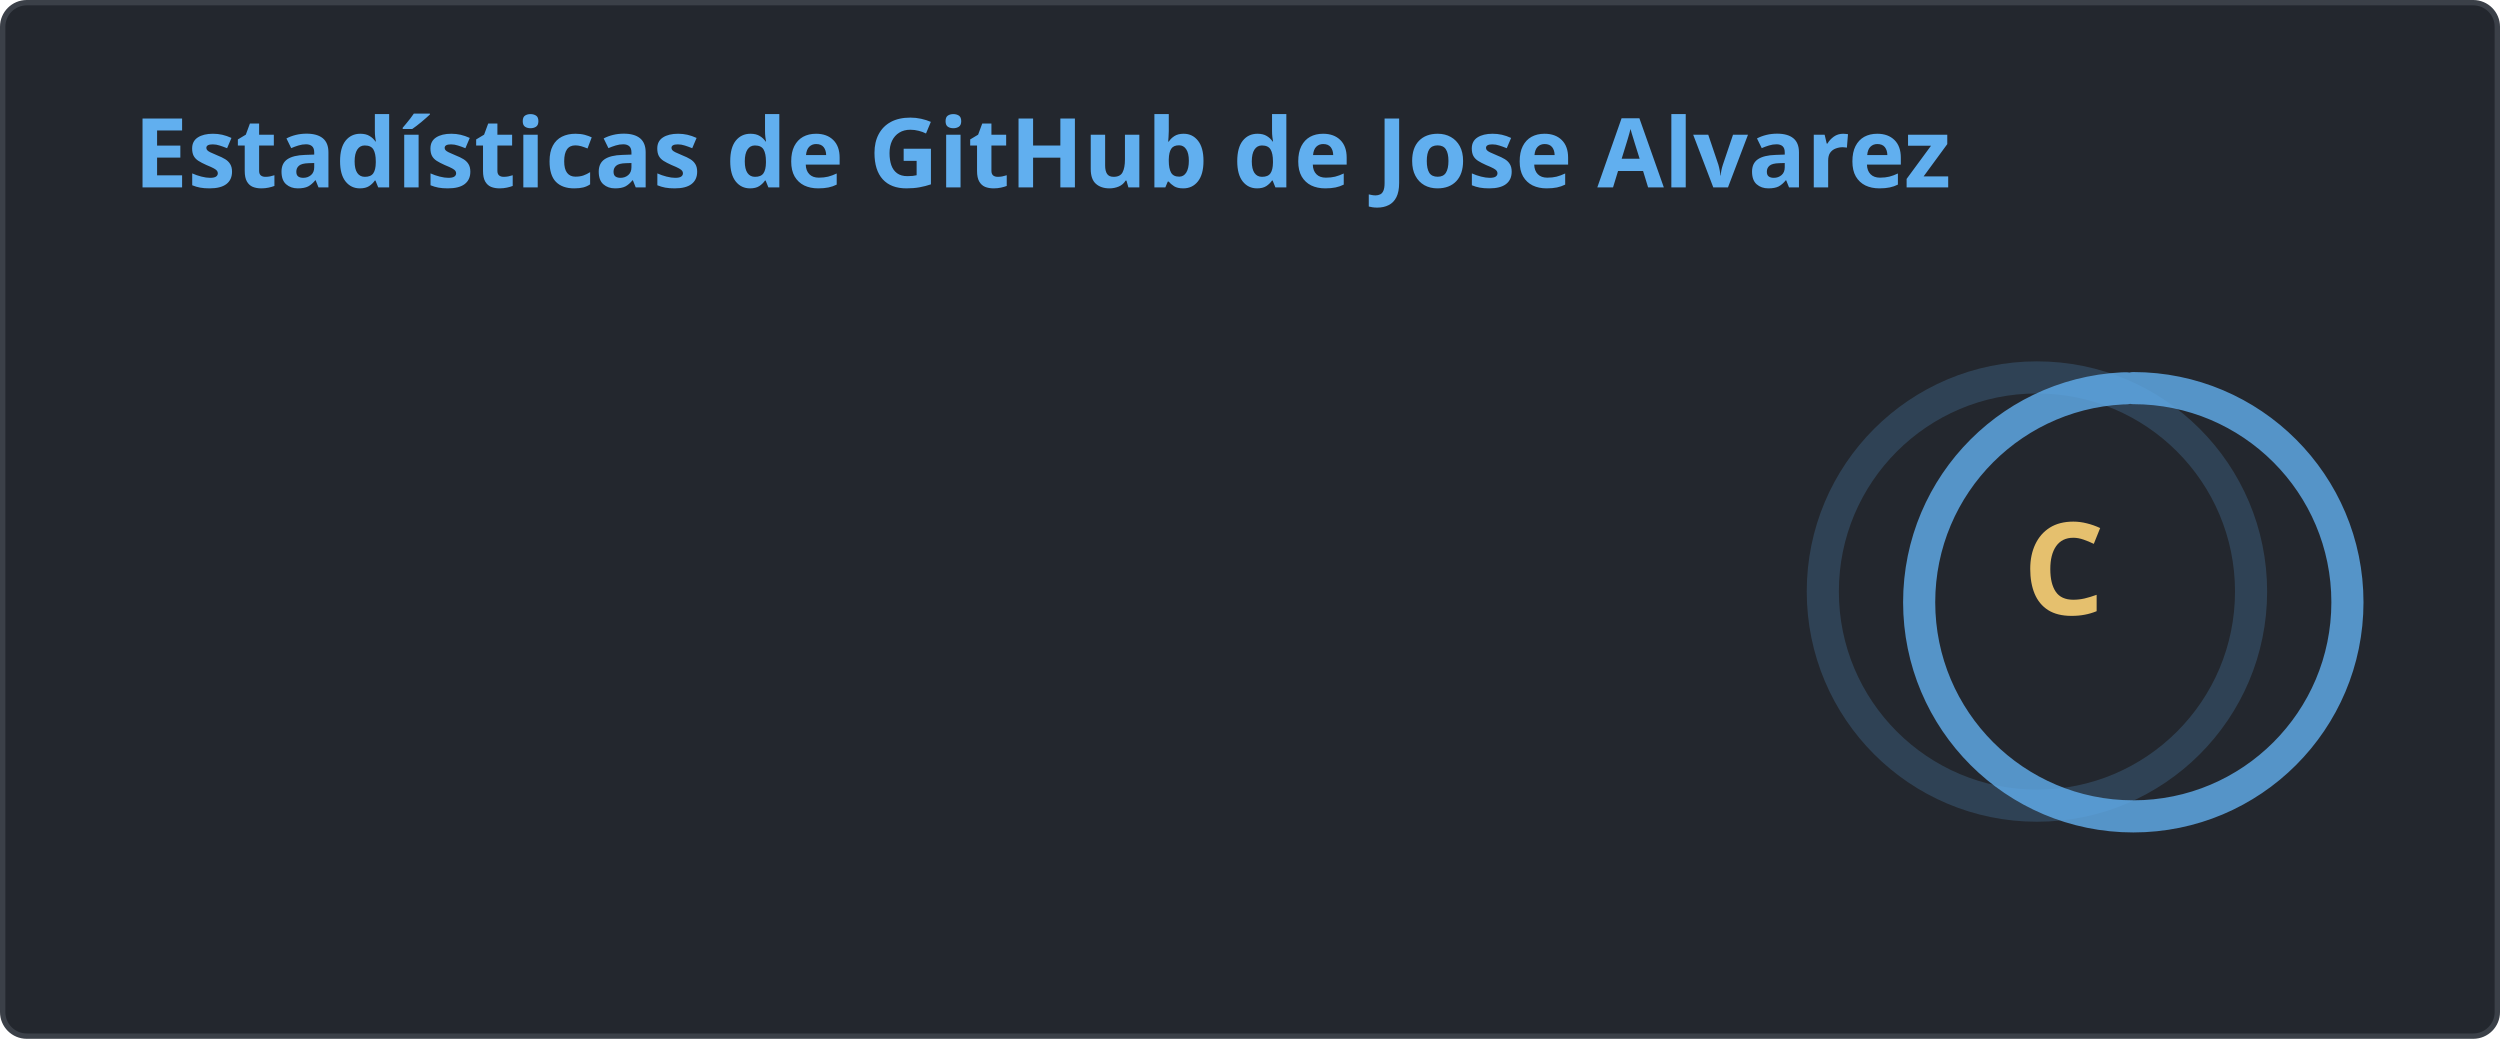
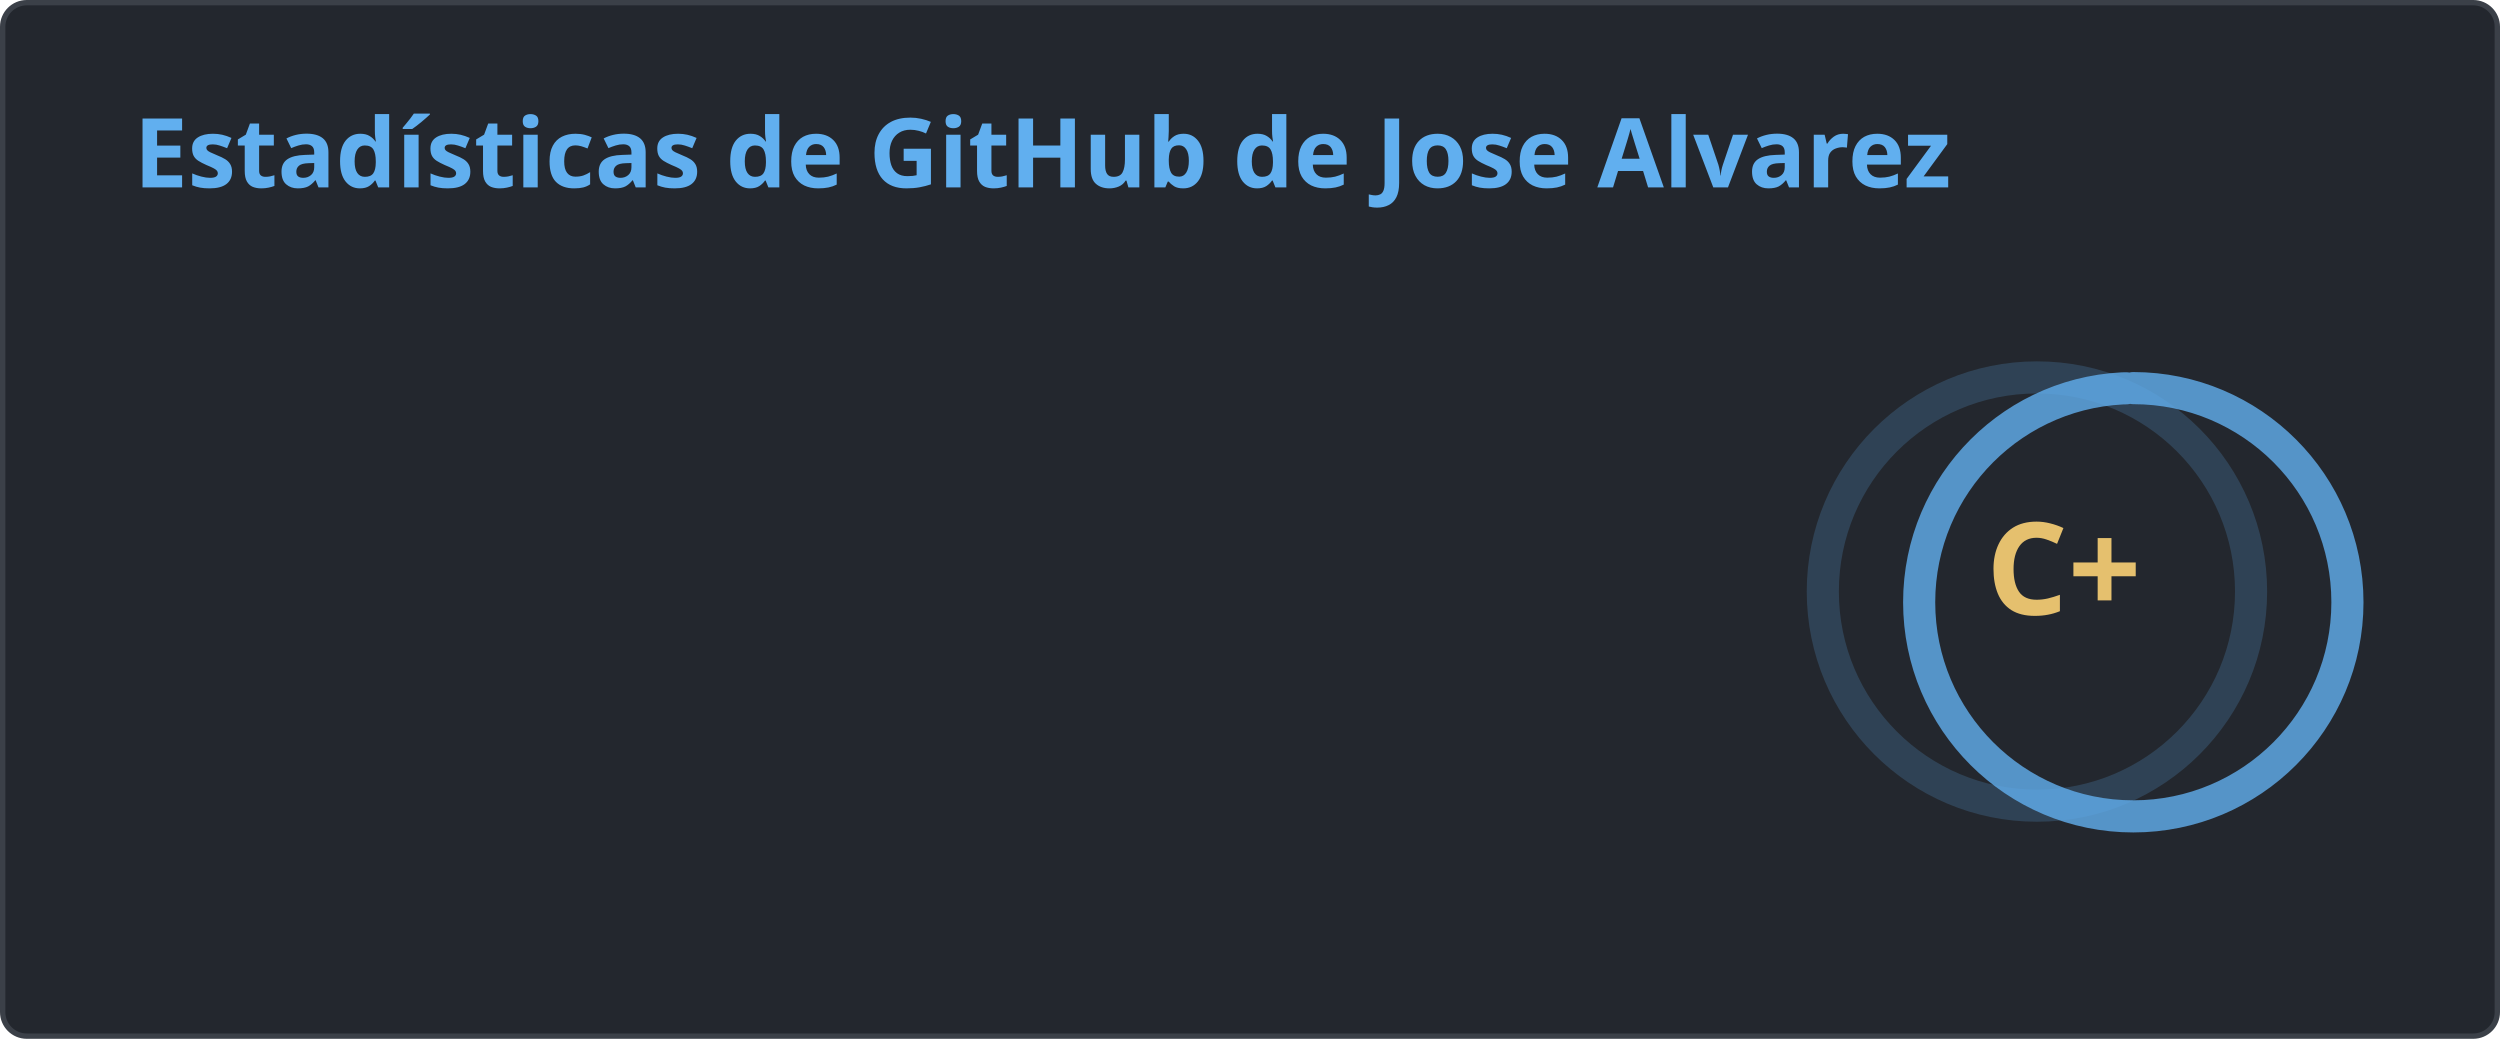
<svg xmlns="http://www.w3.org/2000/svg" width="467" height="195" viewBox="0 0 467 195" fill="none" role="img" aria-labelledby="descId">
  <style>
          .header {
            font: 600 18px 'Segoe UI', Ubuntu, Sans-Serif;
            fill: #61AFEF;
            animation: fadeInAnimation 0.8s ease-in-out forwards;
          }
          @supports(-moz-appearance: auto) {
            /* Selector detects Firefox */
            .header { font-size: 15.5px; }
          }
          
    .stat {
      font: 600 14px 'Segoe UI', Ubuntu, "Helvetica Neue", Sans-Serif; fill: #E5C06E;
    }
    @supports(-moz-appearance: auto) {
      /* Selector detects Firefox */
      .stat { font-size:12px; }
    }
    .stagger {
      opacity: 0;
      animation: fadeInAnimation 0.3s ease-in-out forwards;
    }
    .rank-text {
      font: 800 24px 'Segoe UI', Ubuntu, Sans-Serif; fill: #E5C06E;
      animation: scaleInAnimation 0.3s ease-in-out forwards;
    }
    .rank-percentile-header {
      font-size: 14px;
    }
    .rank-percentile-text {
      font-size: 16px;
    }
    
    .not_bold { font-weight: 400 }
    .bold { font-weight: 700 }
    .icon {
      fill: #C678DD;
      display: block;
    }

    .rank-circle-rim {
      stroke: #61AFEF;
      fill: none;
      stroke-width: 6;
      opacity: 0.2;
    }
    .rank-circle {
      stroke: #61AFEF;
      stroke-dasharray: 250;
      fill: none;
      stroke-width: 6;
      stroke-linecap: round;
      opacity: 0.8;
      transform-origin: -10px 8px;
      transform: rotate(-90deg);
      animation: rankAnimation 1s forwards ease-in-out;
    }
    
    @keyframes rankAnimation {
      from {
        stroke-dashoffset: 251.327;
      }
      to {
-         stroke-dashoffset: 229.581;
+         stroke-dashoffset: 213.546;
      }
    }
  
  

          
      /* Animations */
      @keyframes scaleInAnimation {
        from {
          transform: translate(-5px, 5px) scale(0);
        }
        to {
          transform: translate(-5px, 5px) scale(1);
        }
      }
      @keyframes fadeInAnimation {
        from {
          opacity: 0;
        }
        to {
          opacity: 1;
        }
      }
    
          
        </style>
  <rect data-testid="card-bg" x="0.5" y="0.5" rx="4.5" height="99%" stroke="#3B4048" width="466" fill="#23272E" stroke-opacity="1" />
  <g data-testid="card-title" transform="translate(25, 35)">
    <g transform="translate(0, 0)">
      <text x="0" y="0" class="header" data-testid="header">Estadísticas de GitHub de Jose Alvarez</text>
    </g>
  </g>
  <g data-testid="main-card-body" transform="translate(0, 55)">
    <g data-testid="rank-circle" transform="translate(390.5, 47.5)">
      <circle class="rank-circle-rim" cx="-10" cy="8" r="40" />
      <circle class="rank-circle" cx="-10" cy="8" r="40" />
      <g class="rank-text">
        <text x="-5" y="3" alignment-baseline="central" dominant-baseline="central" text-anchor="middle" data-testid="level-rank-icon">
-           C
+           C+
        </text>
      </g>
    </g>
    <svg x="0" y="0">
      <g transform="translate(0, 0)">
        <g class="stagger" style="animation-delay: 450ms" transform="translate(25, 0)">
          <svg data-testid="icon" class="icon" viewBox="0 0 16 16" version="1.1" width="16" height="16">
            <path fill-rule="evenodd" d="M8 .25a.75.75 0 01.673.418l1.882 3.815 4.21.612a.75.75 0 01.416 1.279l-3.046 2.97.719 4.192a.75.75 0 01-1.088.791L8 12.347l-3.766 1.98a.75.75 0 01-1.088-.79l.72-4.194L.818 6.374a.75.75 0 01.416-1.28l4.21-.611L7.327.668A.75.75 0 018 .25zm0 2.445L6.615 5.5a.75.75 0 01-.564.41l-3.097.45 2.24 2.184a.75.75 0 01.216.664l-.528 3.084 2.769-1.456a.75.75 0 01.698 0l2.77 1.456-.53-3.084a.75.75 0 01.216-.664l2.24-2.183-3.096-.45a.75.75 0 01-.564-.41L8 2.694v.001z" />
          </svg>
          <text class="stat  bold" x="25" y="12.5">Estrellas totales:</text>
          <text class="stat  bold" x="269.01" y="12.5" data-testid="stars">1</text>
        </g>
      </g>
      <g transform="translate(0, 25)">
        <g class="stagger" style="animation-delay: 600ms" transform="translate(25, 0)">
          <svg data-testid="icon" class="icon" viewBox="0 0 16 16" version="1.1" width="16" height="16">
            <path fill-rule="evenodd" d="M1.643 3.143L.427 1.927A.25.25 0 000 2.104V5.75c0 .138.112.25.25.25h3.646a.25.25 0 00.177-.427L2.715 4.215a6.5 6.5 0 11-1.18 4.458.75.75 0 10-1.493.154 8.001 8.001 0 101.6-5.684zM7.75 4a.75.75 0 01.75.75v2.992l2.028.812a.75.75 0 01-.557 1.392l-2.5-1A.75.75 0 017 8.25v-3.5A.75.75 0 017.75 4z" />
          </svg>
          <text class="stat  bold" x="25" y="12.5">Commits totales (El año pasado):</text>
-           <text class="stat  bold" x="269.01" y="12.5" data-testid="commits">105</text>
+           <text class="stat  bold" x="269.01" y="12.5" data-testid="commits">125</text>
        </g>
      </g>
      <g transform="translate(0, 50)">
        <g class="stagger" style="animation-delay: 750ms" transform="translate(25, 0)">
          <svg data-testid="icon" class="icon" viewBox="0 0 16 16" version="1.1" width="16" height="16">
            <path fill-rule="evenodd" d="M7.177 3.073L9.573.677A.25.25 0 0110 .854v4.792a.25.25 0 01-.427.177L7.177 3.427a.25.25 0 010-.354zM3.75 2.5a.75.75 0 100 1.5.75.75 0 000-1.5zm-2.25.75a2.25 2.25 0 113 2.122v5.256a2.251 2.251 0 11-1.5 0V5.372A2.25 2.25 0 011.5 3.25zM11 2.5h-1V4h1a1 1 0 011 1v5.628a2.251 2.251 0 101.5 0V5A2.5 2.5 0 0011 2.5zm1 10.25a.75.75 0 111.5 0 .75.75 0 01-1.5 0zM3.75 12a.75.75 0 100 1.5.75.75 0 000-1.5z" />
          </svg>
          <text class="stat  bold" x="25" y="12.5">PRs totales:</text>
          <text class="stat  bold" x="269.01" y="12.5" data-testid="prs">4</text>
        </g>
      </g>
      <g transform="translate(0, 75)">
        <g class="stagger" style="animation-delay: 900ms" transform="translate(25, 0)">
          <svg data-testid="icon" class="icon" viewBox="0 0 16 16" version="1.1" width="16" height="16">
            <path fill-rule="evenodd" d="M8 1.5a6.5 6.5 0 100 13 6.5 6.5 0 000-13zM0 8a8 8 0 1116 0A8 8 0 010 8zm9 3a1 1 0 11-2 0 1 1 0 012 0zm-.25-6.25a.75.75 0 00-1.5 0v3.5a.75.75 0 001.5 0v-3.5z" />
          </svg>
          <text class="stat  bold" x="25" y="12.5">Issues totales:</text>
          <text class="stat  bold" x="269.01" y="12.5" data-testid="issues">0</text>
        </g>
      </g>
      <g transform="translate(0, 100)">
        <g class="stagger" style="animation-delay: 1050ms" transform="translate(25, 0)">
          <svg data-testid="icon" class="icon" viewBox="0 0 16 16" version="1.1" width="16" height="16">
            <path fill-rule="evenodd" d="M2 2.5A2.5 2.5 0 014.5 0h8.75a.75.75 0 01.75.75v12.5a.75.75 0 01-.75.75h-2.5a.75.75 0 110-1.5h1.75v-2h-8a1 1 0 00-.714 1.7.75.75 0 01-1.072 1.05A2.495 2.495 0 012 11.5v-9zm10.5-1V9h-8c-.356 0-.694.074-1 .208V2.5a1 1 0 011-1h8zM5 12.25v3.25a.25.25 0 00.4.2l1.45-1.087a.25.25 0 01.3 0L8.6 15.7a.25.25 0 00.4-.2v-3.25a.25.25 0 00-.25-.25h-3.5a.25.25 0 00-.25.25z" />
          </svg>
          <text class="stat  bold" x="25" y="12.5">Contribuciones en (el año pasado):</text>
          <text class="stat  bold" x="269.01" y="12.5" data-testid="contribs">1</text>
        </g>
      </g>
    </svg>
  </g>
</svg>
